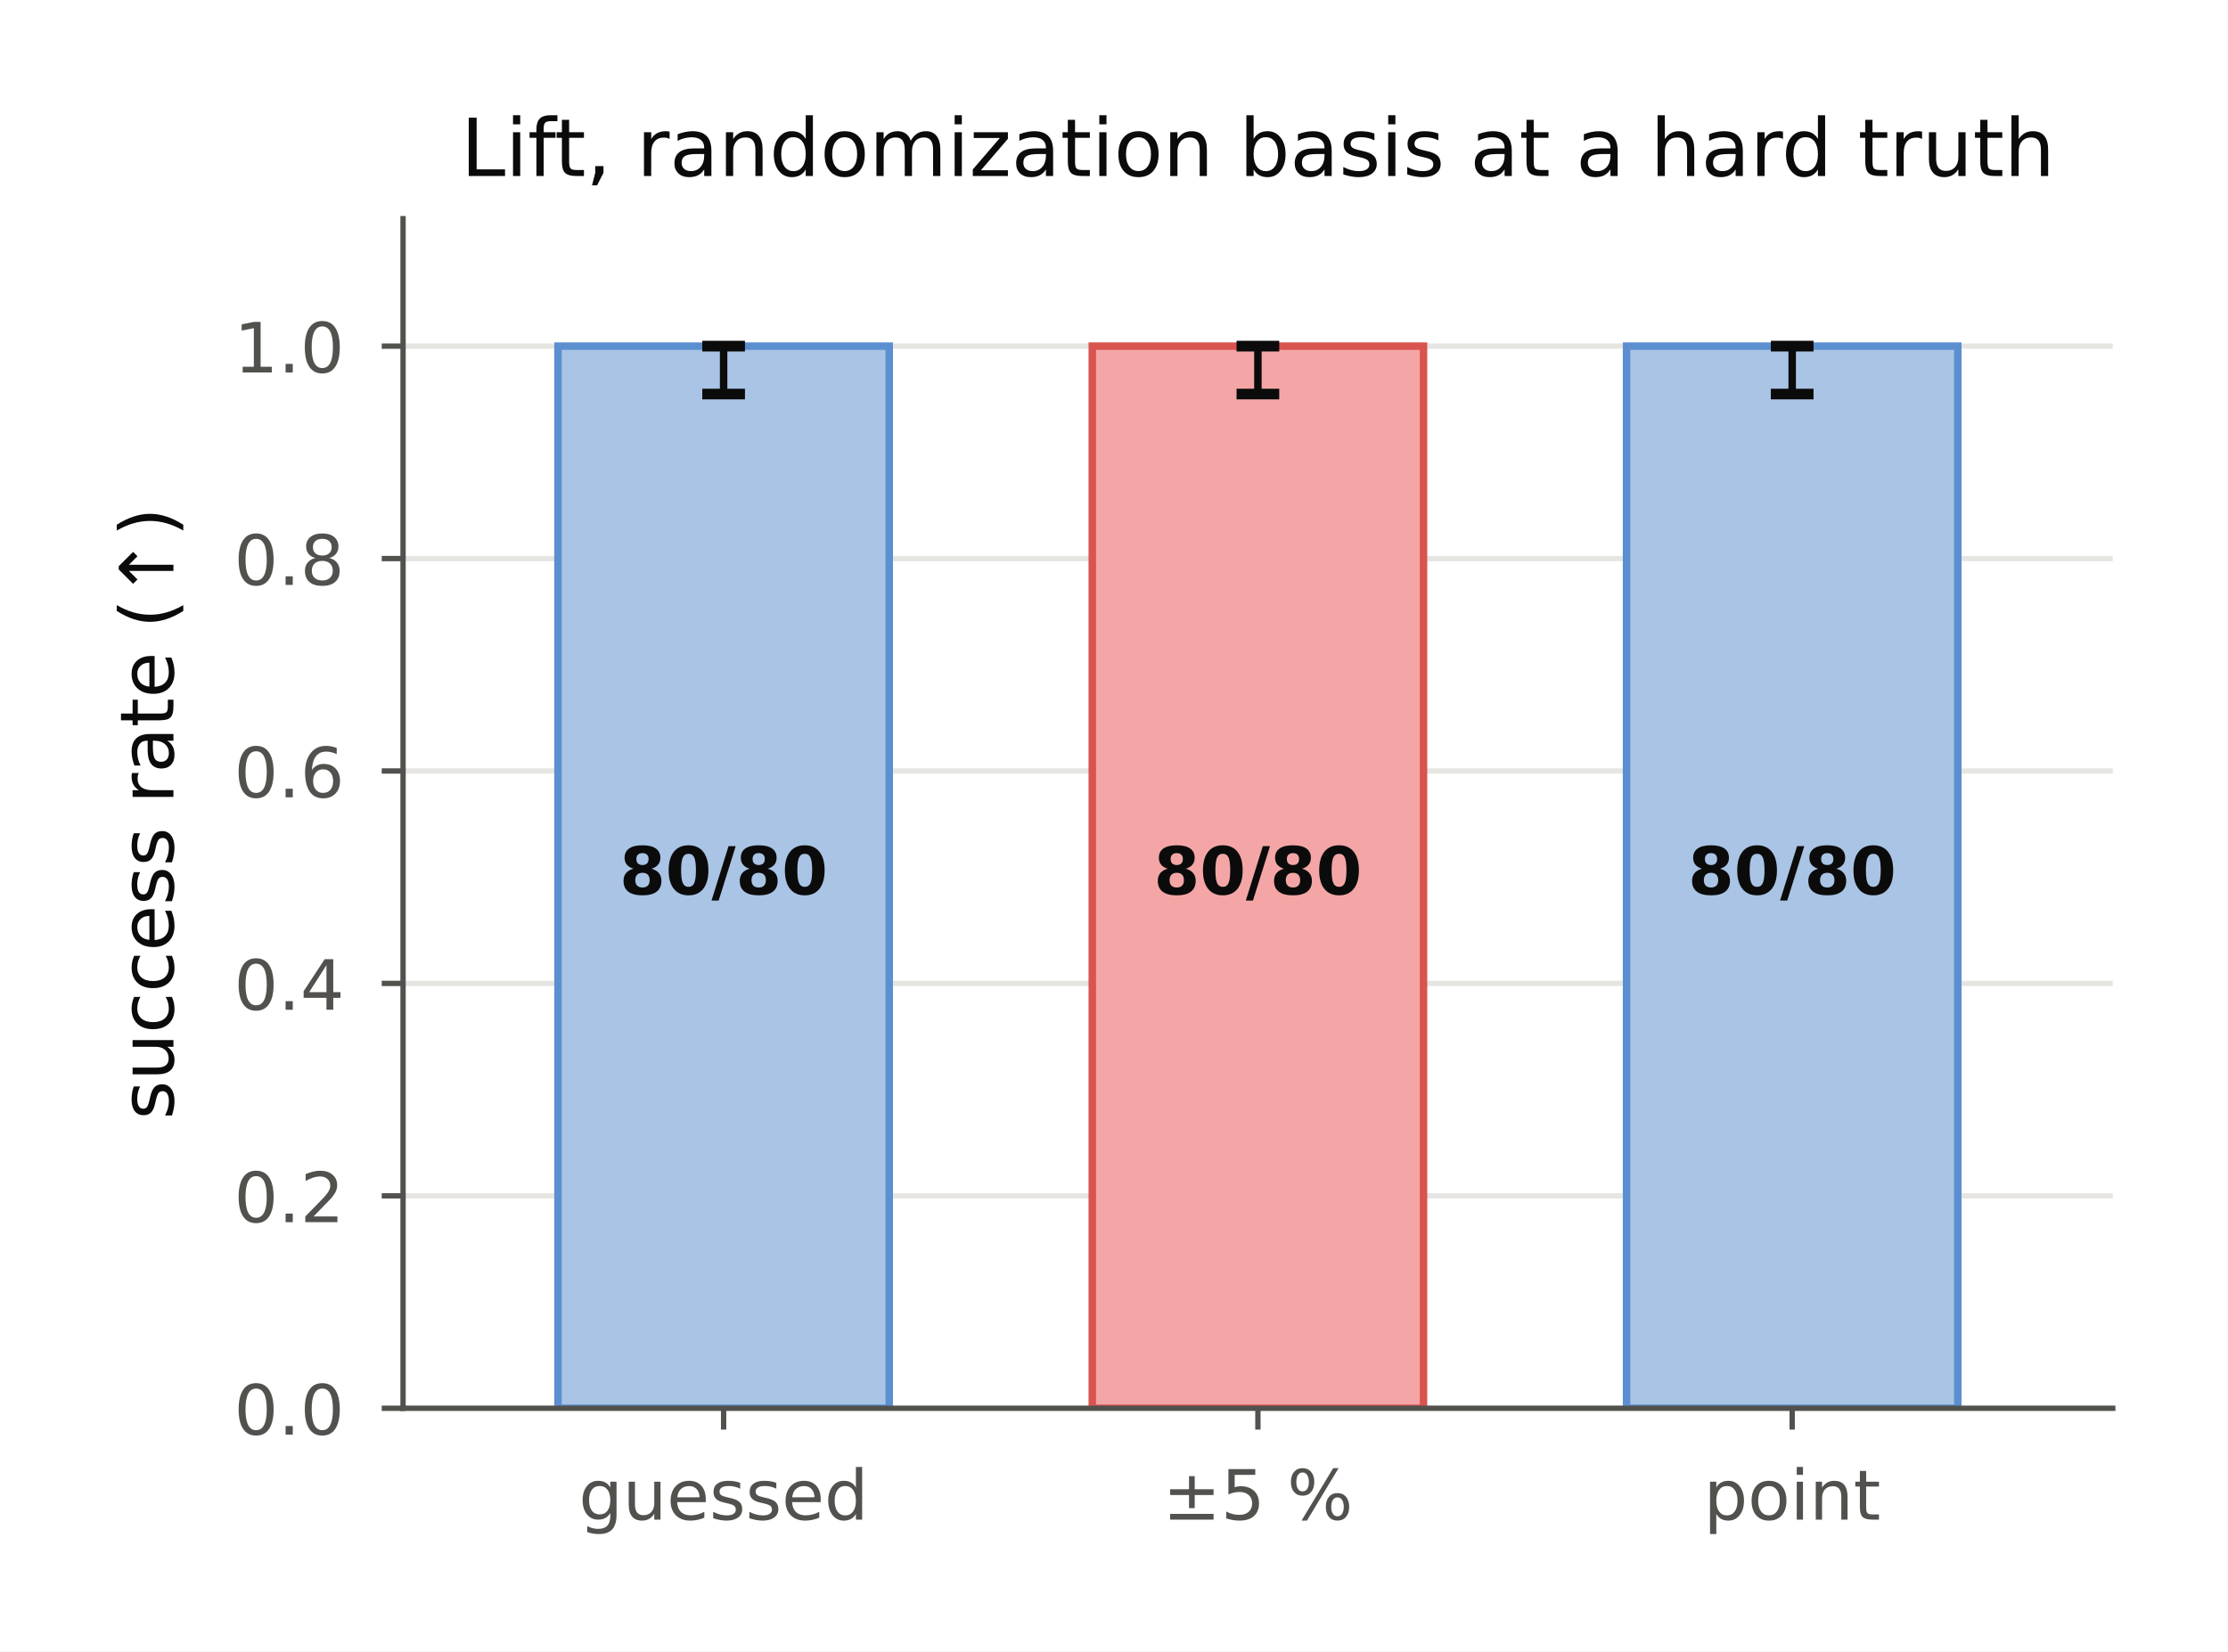
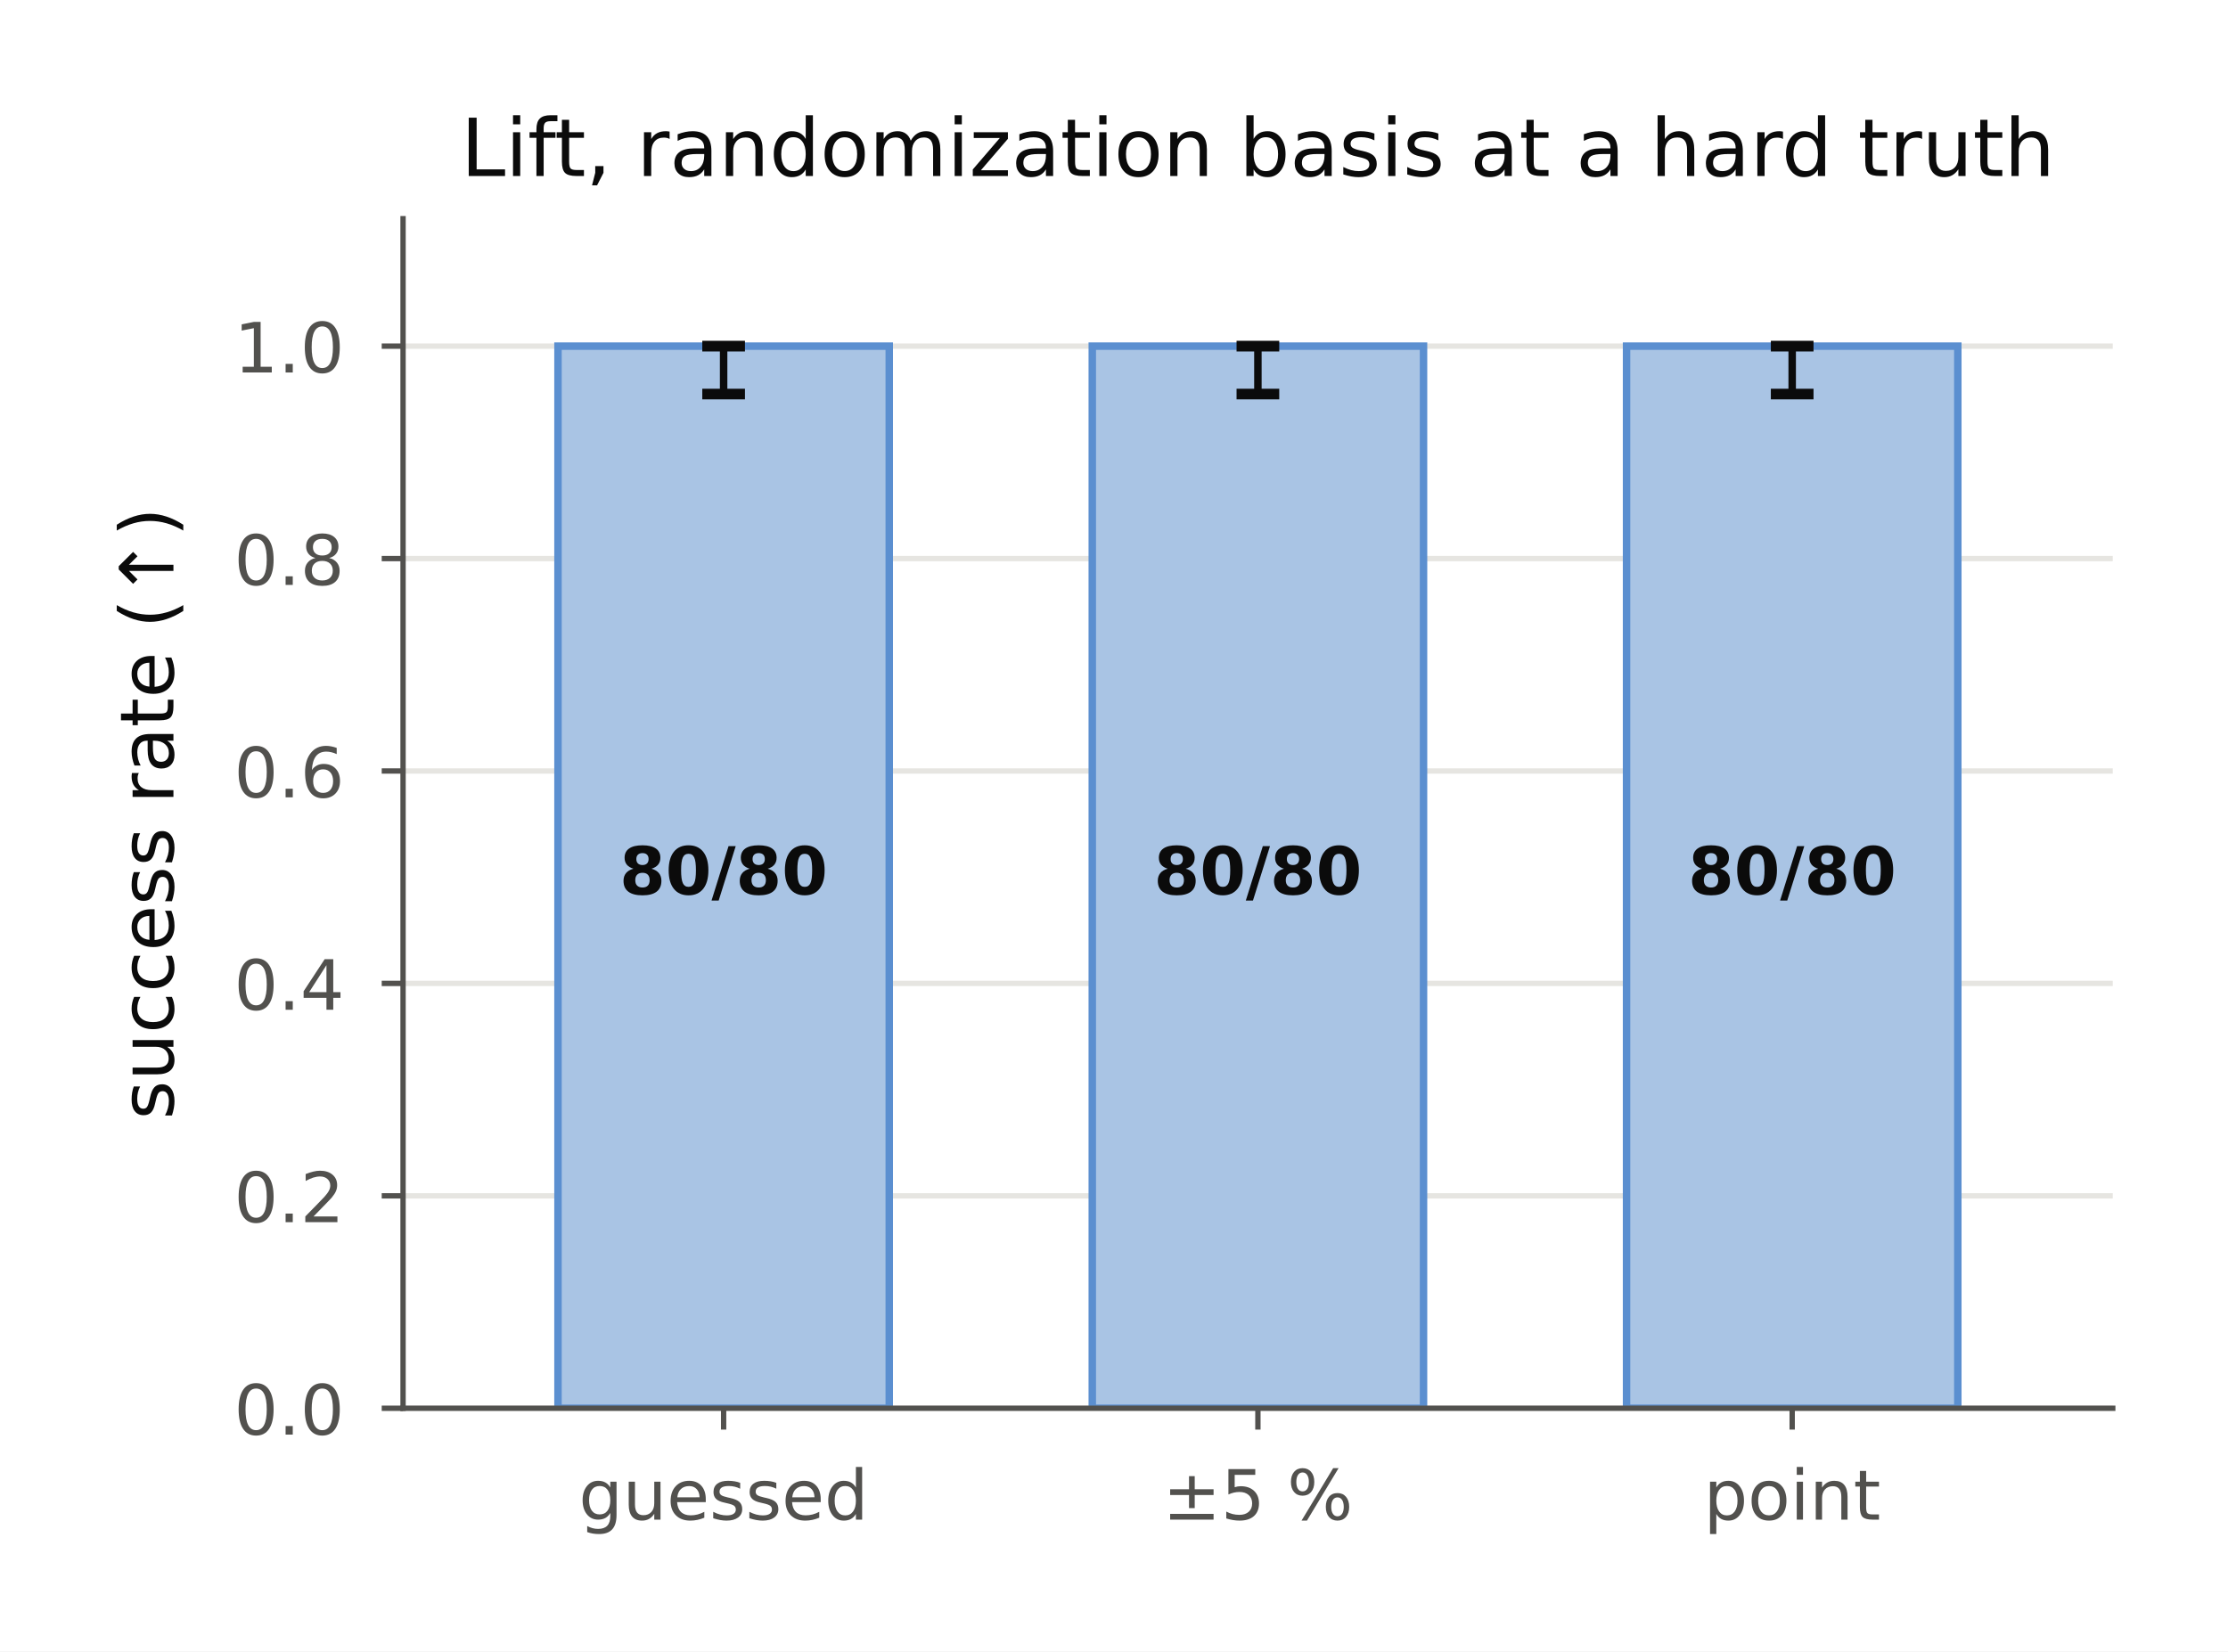
<svg xmlns="http://www.w3.org/2000/svg" xmlns:xlink="http://www.w3.org/1999/xlink" width="208.8pt" height="154.8pt" viewBox="0 0 208.8 154.8" version="1.1">
  <defs>
    <style type="text/css">*{stroke-linejoin: round; stroke-linecap: butt}</style>
  </defs>
  <g id="figure_1">
    <g id="patch_1">
      <path d="M 0 154.8  L 208.8 154.8  L 208.8 0  L 0 0  z " style="fill: #ffffff" />
    </g>
    <g id="axes_1">
      <g id="patch_2">
        <path d="M 37.773 132  L 198 132  L 198 20.498  L 37.773 20.498  z " style="fill: #ffffff" />
      </g>
      <g id="matplotlib.axis_1">
        <g id="xtick_1">
          <g id="line2d_1">
            <defs>
-               <path id="m2926fd653f" d="M 0 0  L 0 2  " style="stroke: #52514e; stroke-width: 0.5" />
+               <path id="m848d1331ee" d="M 0 0  L 0 2  " style="stroke: #52514e; stroke-width: 0.5" />
            </defs>
            <g>
-               <use xlink:href="#m2926fd653f" x="67.815" y="132" style="fill: #52514e; stroke: #52514e; stroke-width: 0.5" />
+               <use xlink:href="#m848d1331ee" x="67.815" y="132" style="fill: #52514e; stroke: #52514e; stroke-width: 0.5" />
            </g>
          </g>
          <g id="text_1">
            <g style="fill: #52514e" transform="translate(54.24354 142.439) scale(0.065 -0.065)">
              <defs>
                <path id="DejaVuSans-4a" d="M 2906 1791  Q 2906 2416 2648 2759  Q 2391 3103 1925 3103  Q 1463 3103 1205 2759  Q 947 2416 947 1791  Q 947 1169 1205 825  Q 1463 481 1925 481  Q 2391 481 2648 825  Q 2906 1169 2906 1791  z M 3481 434  Q 3481 -459 3084 -895  Q 2688 -1331 1869 -1331  Q 1566 -1331 1297 -1286  Q 1028 -1241 775 -1147  L 775 -588  Q 1028 -725 1275 -790  Q 1522 -856 1778 -856  Q 2344 -856 2625 -561  Q 2906 -266 2906 331  L 2906 616  Q 2728 306 2450 153  Q 2172 0 1784 0  Q 1141 0 747 490  Q 353 981 353 1791  Q 353 2603 747 3093  Q 1141 3584 1784 3584  Q 2172 3584 2450 3431  Q 2728 3278 2906 2969  L 2906 3500  L 3481 3500  L 3481 434  z " transform="scale(0.015625)" />
                <path id="DejaVuSans-58" d="M 544 1381  L 544 3500  L 1119 3500  L 1119 1403  Q 1119 906 1312 657  Q 1506 409 1894 409  Q 2359 409 2629 706  Q 2900 1003 2900 1516  L 2900 3500  L 3475 3500  L 3475 0  L 2900 0  L 2900 538  Q 2691 219 2414 64  Q 2138 -91 1772 -91  Q 1169 -91 856 284  Q 544 659 544 1381  z M 1991 3584  L 1991 3584  z " transform="scale(0.015625)" />
                <path id="DejaVuSans-48" d="M 3597 1894  L 3597 1613  L 953 1613  Q 991 1019 1311 708  Q 1631 397 2203 397  Q 2534 397 2845 478  Q 3156 559 3463 722  L 3463 178  Q 3153 47 2828 -22  Q 2503 -91 2169 -91  Q 1331 -91 842 396  Q 353 884 353 1716  Q 353 2575 817 3079  Q 1281 3584 2069 3584  Q 2775 3584 3186 3129  Q 3597 2675 3597 1894  z M 3022 2063  Q 3016 2534 2758 2815  Q 2500 3097 2075 3097  Q 1594 3097 1305 2825  Q 1016 2553 972 2059  L 3022 2063  z " transform="scale(0.015625)" />
                <path id="DejaVuSans-56" d="M 2834 3397  L 2834 2853  Q 2591 2978 2328 3040  Q 2066 3103 1784 3103  Q 1356 3103 1142 2972  Q 928 2841 928 2578  Q 928 2378 1081 2264  Q 1234 2150 1697 2047  L 1894 2003  Q 2506 1872 2764 1633  Q 3022 1394 3022 966  Q 3022 478 2636 193  Q 2250 -91 1575 -91  Q 1294 -91 989 -36  Q 684 19 347 128  L 347 722  Q 666 556 975 473  Q 1284 391 1588 391  Q 1994 391 2212 530  Q 2431 669 2431 922  Q 2431 1156 2273 1281  Q 2116 1406 1581 1522  L 1381 1569  Q 847 1681 609 1914  Q 372 2147 372 2553  Q 372 3047 722 3315  Q 1072 3584 1716 3584  Q 2034 3584 2315 3537  Q 2597 3491 2834 3397  z " transform="scale(0.015625)" />
                <path id="DejaVuSans-47" d="M 2906 2969  L 2906 4863  L 3481 4863  L 3481 0  L 2906 0  L 2906 525  Q 2725 213 2448 61  Q 2172 -91 1784 -91  Q 1150 -91 751 415  Q 353 922 353 1747  Q 353 2572 751 3078  Q 1150 3584 1784 3584  Q 2172 3584 2448 3432  Q 2725 3281 2906 2969  z M 947 1747  Q 947 1113 1208 752  Q 1469 391 1925 391  Q 2381 391 2643 752  Q 2906 1113 2906 1747  Q 2906 2381 2643 2742  Q 2381 3103 1925 3103  Q 1469 3103 1208 2742  Q 947 2381 947 1747  z " transform="scale(0.015625)" />
              </defs>
              <use xlink:href="#DejaVuSans-4a" />
              <use xlink:href="#DejaVuSans-58" transform="translate(63.48438 0)" />
              <use xlink:href="#DejaVuSans-48" transform="translate(126.8594 0)" />
              <use xlink:href="#DejaVuSans-56" transform="translate(188.3906 0)" />
              <use xlink:href="#DejaVuSans-56" transform="translate(240.4844 0)" />
              <use xlink:href="#DejaVuSans-48" transform="translate(292.5781 0)" />
              <use xlink:href="#DejaVuSans-47" transform="translate(354.1094 0)" />
            </g>
          </g>
        </g>
        <g id="xtick_2">
          <g id="line2d_2">
            <g>
-               <use xlink:href="#m2926fd653f" x="117.886" y="132" style="fill: #52514e; stroke: #52514e; stroke-width: 0.5" />
+               <use xlink:href="#m848d1331ee" x="117.886" y="132" style="fill: #52514e; stroke: #52514e; stroke-width: 0.5" />
            </g>
          </g>
          <g id="text_2">
            <g style="fill: #52514e" transform="translate(108.9743 142.4385) scale(0.065 -0.065)">
              <defs>
                <path id="DejaVuSans-73" d="M 2944 4013  L 2944 2803  L 4684 2803  L 4684 2272  L 2944 2272  L 2944 1063  L 2419 1063  L 2419 2272  L 678 2272  L 678 2803  L 2419 2803  L 2419 4013  L 2944 4013  z M 678 531  L 4684 531  L 4684 0  L 678 0  L 678 531  z " transform="scale(0.015625)" />
                <path id="DejaVuSans-18" d="M 691 4666  L 3169 4666  L 3169 4134  L 1269 4134  L 1269 2991  Q 1406 3038 1543 3061  Q 1681 3084 1819 3084  Q 2600 3084 3056 2656  Q 3513 2228 3513 1497  Q 3513 744 3044 326  Q 2575 -91 1722 -91  Q 1428 -91 1123 -41  Q 819 9 494 109  L 494 744  Q 775 591 1075 516  Q 1375 441 1709 441  Q 2250 441 2565 725  Q 2881 1009 2881 1497  Q 2881 1984 2565 2268  Q 2250 2553 1709 2553  Q 1456 2553 1204 2497  Q 953 2441 691 2322  L 691 4666  z " transform="scale(0.015625)" />
                <path id="DejaVuSans-3" transform="scale(0.015625)" />
                <path id="DejaVuSans-8" d="M 4653 2053  Q 4381 2053 4226 1822  Q 4072 1591 4072 1178  Q 4072 772 4226 539  Q 4381 306 4653 306  Q 4919 306 5073 539  Q 5228 772 5228 1178  Q 5228 1588 5073 1820  Q 4919 2053 4653 2053  z M 4653 2450  Q 5147 2450 5437 2106  Q 5728 1763 5728 1178  Q 5728 594 5436 251  Q 5144 -91 4653 -91  Q 4153 -91 3862 251  Q 3572 594 3572 1178  Q 3572 1766 3864 2108  Q 4156 2450 4653 2450  z M 1428 4353  Q 1159 4353 1004 4120  Q 850 3888 850 3481  Q 850 3069 1003 2837  Q 1156 2606 1428 2606  Q 1700 2606 1854 2837  Q 2009 3069 2009 3481  Q 2009 3884 1853 4118  Q 1697 4353 1428 4353  z M 4250 4750  L 4750 4750  L 1831 -91  L 1331 -91  L 4250 4750  z M 1428 4750  Q 1922 4750 2215 4408  Q 2509 4066 2509 3481  Q 2509 2891 2217 2550  Q 1925 2209 1428 2209  Q 931 2209 642 2551  Q 353 2894 353 3481  Q 353 4063 643 4406  Q 934 4750 1428 4750  z " transform="scale(0.015625)" />
              </defs>
              <use xlink:href="#DejaVuSans-73" />
              <use xlink:href="#DejaVuSans-18" transform="translate(83.79688 0)" />
              <use xlink:href="#DejaVuSans-3" transform="translate(147.4219 0)" />
              <use xlink:href="#DejaVuSans-8" transform="translate(179.2031 0)" />
            </g>
          </g>
        </g>
        <g id="xtick_3">
          <g id="line2d_3">
            <g>
-               <use xlink:href="#m2926fd653f" x="167.957" y="132" style="fill: #52514e; stroke: #52514e; stroke-width: 0.5" />
+               <use xlink:href="#m848d1331ee" x="167.957" y="132" style="fill: #52514e; stroke: #52514e; stroke-width: 0.5" />
            </g>
          </g>
          <g id="text_3">
            <g style="fill: #52514e" transform="translate(159.6689 142.439) scale(0.065 -0.065)">
              <defs>
                <path id="DejaVuSans-53" d="M 1159 525  L 1159 -1331  L 581 -1331  L 581 3500  L 1159 3500  L 1159 2969  Q 1341 3281 1617 3432  Q 1894 3584 2278 3584  Q 2916 3584 3314 3078  Q 3713 2572 3713 1747  Q 3713 922 3314 415  Q 2916 -91 2278 -91  Q 1894 -91 1617 61  Q 1341 213 1159 525  z M 3116 1747  Q 3116 2381 2855 2742  Q 2594 3103 2138 3103  Q 1681 3103 1420 2742  Q 1159 2381 1159 1747  Q 1159 1113 1420 752  Q 1681 391 2138 391  Q 2594 391 2855 752  Q 3116 1113 3116 1747  z " transform="scale(0.015625)" />
                <path id="DejaVuSans-52" d="M 1959 3097  Q 1497 3097 1228 2736  Q 959 2375 959 1747  Q 959 1119 1226 758  Q 1494 397 1959 397  Q 2419 397 2687 759  Q 2956 1122 2956 1747  Q 2956 2369 2687 2733  Q 2419 3097 1959 3097  z M 1959 3584  Q 2709 3584 3137 3096  Q 3566 2609 3566 1747  Q 3566 888 3137 398  Q 2709 -91 1959 -91  Q 1206 -91 779 398  Q 353 888 353 1747  Q 353 2609 779 3096  Q 1206 3584 1959 3584  z " transform="scale(0.015625)" />
                <path id="DejaVuSans-4c" d="M 603 3500  L 1178 3500  L 1178 0  L 603 0  L 603 3500  z M 603 4863  L 1178 4863  L 1178 4134  L 603 4134  L 603 4863  z " transform="scale(0.015625)" />
                <path id="DejaVuSans-51" d="M 3513 2113  L 3513 0  L 2938 0  L 2938 2094  Q 2938 2591 2744 2837  Q 2550 3084 2163 3084  Q 1697 3084 1428 2787  Q 1159 2491 1159 1978  L 1159 0  L 581 0  L 581 3500  L 1159 3500  L 1159 2956  Q 1366 3272 1645 3428  Q 1925 3584 2291 3584  Q 2894 3584 3203 3211  Q 3513 2838 3513 2113  z " transform="scale(0.015625)" />
                <path id="DejaVuSans-57" d="M 1172 4494  L 1172 3500  L 2356 3500  L 2356 3053  L 1172 3053  L 1172 1153  Q 1172 725 1289 603  Q 1406 481 1766 481  L 2356 481  L 2356 0  L 1766 0  Q 1100 0 847 248  Q 594 497 594 1153  L 594 3053  L 172 3053  L 172 3500  L 594 3500  L 594 4494  L 1172 4494  z " transform="scale(0.015625)" />
              </defs>
              <use xlink:href="#DejaVuSans-53" />
              <use xlink:href="#DejaVuSans-52" transform="translate(63.48438 0)" />
              <use xlink:href="#DejaVuSans-4c" transform="translate(124.6719 0)" />
              <use xlink:href="#DejaVuSans-51" transform="translate(152.4531 0)" />
              <use xlink:href="#DejaVuSans-57" transform="translate(215.8281 0)" />
            </g>
          </g>
        </g>
      </g>
      <g id="matplotlib.axis_2">
        <g id="ytick_1">
          <g id="line2d_4">
-             <path d="M 37.773 132  L 198 132  " clip-path="url(#p2bb8f9501c)" style="fill: none; stroke: #e6e5e1; stroke-width: 0.5; stroke-linecap: square" />
+             <path d="M 37.773 132  L 198 132  " clip-path="url(#p6f2d8dc03f)" style="fill: none; stroke: #e6e5e1; stroke-width: 0.5; stroke-linecap: square" />
          </g>
          <g id="line2d_5">
            <defs>
-               <path id="m453930faa4" d="M 0 0  L -2 0  " style="stroke: #52514e; stroke-width: 0.5" />
+               <path id="m1200788c84" d="M 0 0  L -2 0  " style="stroke: #52514e; stroke-width: 0.5" />
            </defs>
            <g>
-               <use xlink:href="#m453930faa4" x="37.773" y="132" style="fill: #52514e; stroke: #52514e; stroke-width: 0.5" />
+               <use xlink:href="#m1200788c84" x="37.773" y="132" style="fill: #52514e; stroke: #52514e; stroke-width: 0.5" />
            </g>
          </g>
          <g id="text_4">
            <g style="fill: #52514e" transform="translate(21.9357 134.4692) scale(0.065 -0.065)">
              <defs>
                <path id="DejaVuSans-13" d="M 2034 4250  Q 1547 4250 1301 3770  Q 1056 3291 1056 2328  Q 1056 1369 1301 889  Q 1547 409 2034 409  Q 2525 409 2770 889  Q 3016 1369 3016 2328  Q 3016 3291 2770 3770  Q 2525 4250 2034 4250  z M 2034 4750  Q 2819 4750 3233 4129  Q 3647 3509 3647 2328  Q 3647 1150 3233 529  Q 2819 -91 2034 -91  Q 1250 -91 836 529  Q 422 1150 422 2328  Q 422 3509 836 4129  Q 1250 4750 2034 4750  z " transform="scale(0.015625)" />
                <path id="DejaVuSans-11" d="M 684 794  L 1344 794  L 1344 0  L 684 0  L 684 794  z " transform="scale(0.015625)" />
              </defs>
              <use xlink:href="#DejaVuSans-13" />
              <use xlink:href="#DejaVuSans-11" transform="translate(63.625 0)" />
              <use xlink:href="#DejaVuSans-13" transform="translate(95.40625 0)" />
            </g>
          </g>
        </g>
        <g id="ytick_2">
          <g id="line2d_6">
-             <path d="M 37.773 112.089  L 198 112.089  " clip-path="url(#p2bb8f9501c)" style="fill: none; stroke: #e6e5e1; stroke-width: 0.5; stroke-linecap: square" />
+             <path d="M 37.773 112.089  L 198 112.089  " clip-path="url(#p6f2d8dc03f)" style="fill: none; stroke: #e6e5e1; stroke-width: 0.5; stroke-linecap: square" />
          </g>
          <g id="line2d_7">
            <g>
-               <use xlink:href="#m453930faa4" x="37.773" y="112.089" style="fill: #52514e; stroke: #52514e; stroke-width: 0.5" />
+               <use xlink:href="#m1200788c84" x="37.773" y="112.089" style="fill: #52514e; stroke: #52514e; stroke-width: 0.5" />
            </g>
          </g>
          <g id="text_5">
            <g style="fill: #52514e" transform="translate(21.9357 114.5582) scale(0.065 -0.065)">
              <defs>
                <path id="DejaVuSans-15" d="M 1228 531  L 3431 531  L 3431 0  L 469 0  L 469 531  Q 828 903 1448 1529  Q 2069 2156 2228 2338  Q 2531 2678 2651 2914  Q 2772 3150 2772 3378  Q 2772 3750 2511 3984  Q 2250 4219 1831 4219  Q 1534 4219 1204 4116  Q 875 4013 500 3803  L 500 4441  Q 881 4594 1212 4672  Q 1544 4750 1819 4750  Q 2544 4750 2975 4387  Q 3406 4025 3406 3419  Q 3406 3131 3298 2873  Q 3191 2616 2906 2266  Q 2828 2175 2409 1742  Q 1991 1309 1228 531  z " transform="scale(0.015625)" />
              </defs>
              <use xlink:href="#DejaVuSans-13" />
              <use xlink:href="#DejaVuSans-11" transform="translate(63.625 0)" />
              <use xlink:href="#DejaVuSans-15" transform="translate(95.40625 0)" />
            </g>
          </g>
        </g>
        <g id="ytick_3">
          <g id="line2d_8">
-             <path d="M 37.773 92.178  L 198 92.178  " clip-path="url(#p2bb8f9501c)" style="fill: none; stroke: #e6e5e1; stroke-width: 0.5; stroke-linecap: square" />
+             <path d="M 37.773 92.178  L 198 92.178  " clip-path="url(#p6f2d8dc03f)" style="fill: none; stroke: #e6e5e1; stroke-width: 0.5; stroke-linecap: square" />
          </g>
          <g id="line2d_9">
            <g>
-               <use xlink:href="#m453930faa4" x="37.773" y="92.178" style="fill: #52514e; stroke: #52514e; stroke-width: 0.5" />
+               <use xlink:href="#m1200788c84" x="37.773" y="92.178" style="fill: #52514e; stroke: #52514e; stroke-width: 0.5" />
            </g>
          </g>
          <g id="text_6">
            <g style="fill: #52514e" transform="translate(21.9357 94.64718) scale(0.065 -0.065)">
              <defs>
                <path id="DejaVuSans-17" d="M 2419 4116  L 825 1625  L 2419 1625  L 2419 4116  z M 2253 4666  L 3047 4666  L 3047 1625  L 3713 1625  L 3713 1100  L 3047 1100  L 3047 0  L 2419 0  L 2419 1100  L 313 1100  L 313 1709  L 2253 4666  z " transform="scale(0.015625)" />
              </defs>
              <use xlink:href="#DejaVuSans-13" />
              <use xlink:href="#DejaVuSans-11" transform="translate(63.625 0)" />
              <use xlink:href="#DejaVuSans-17" transform="translate(95.40625 0)" />
            </g>
          </g>
        </g>
        <g id="ytick_4">
          <g id="line2d_10">
-             <path d="M 37.773 72.267  L 198 72.267  " clip-path="url(#p2bb8f9501c)" style="fill: none; stroke: #e6e5e1; stroke-width: 0.5; stroke-linecap: square" />
+             <path d="M 37.773 72.267  L 198 72.267  " clip-path="url(#p6f2d8dc03f)" style="fill: none; stroke: #e6e5e1; stroke-width: 0.5; stroke-linecap: square" />
          </g>
          <g id="line2d_11">
            <g>
-               <use xlink:href="#m453930faa4" x="37.773" y="72.267" style="fill: #52514e; stroke: #52514e; stroke-width: 0.5" />
+               <use xlink:href="#m1200788c84" x="37.773" y="72.267" style="fill: #52514e; stroke: #52514e; stroke-width: 0.5" />
            </g>
          </g>
          <g id="text_7">
            <g style="fill: #52514e" transform="translate(21.9357 74.73615) scale(0.065 -0.065)">
              <defs>
                <path id="DejaVuSans-19" d="M 2113 2584  Q 1688 2584 1439 2293  Q 1191 2003 1191 1497  Q 1191 994 1439 701  Q 1688 409 2113 409  Q 2538 409 2786 701  Q 3034 994 3034 1497  Q 3034 2003 2786 2293  Q 2538 2584 2113 2584  z M 3366 4563  L 3366 3988  Q 3128 4100 2886 4159  Q 2644 4219 2406 4219  Q 1781 4219 1451 3797  Q 1122 3375 1075 2522  Q 1259 2794 1537 2939  Q 1816 3084 2150 3084  Q 2853 3084 3261 2657  Q 3669 2231 3669 1497  Q 3669 778 3244 343  Q 2819 -91 2113 -91  Q 1303 -91 875 529  Q 447 1150 447 2328  Q 447 3434 972 4092  Q 1497 4750 2381 4750  Q 2619 4750 2861 4703  Q 3103 4656 3366 4563  z " transform="scale(0.015625)" />
              </defs>
              <use xlink:href="#DejaVuSans-13" />
              <use xlink:href="#DejaVuSans-11" transform="translate(63.625 0)" />
              <use xlink:href="#DejaVuSans-19" transform="translate(95.40625 0)" />
            </g>
          </g>
        </g>
        <g id="ytick_5">
          <g id="line2d_12">
-             <path d="M 37.773 52.356  L 198 52.356  " clip-path="url(#p2bb8f9501c)" style="fill: none; stroke: #e6e5e1; stroke-width: 0.5; stroke-linecap: square" />
+             <path d="M 37.773 52.356  L 198 52.356  " clip-path="url(#p6f2d8dc03f)" style="fill: none; stroke: #e6e5e1; stroke-width: 0.5; stroke-linecap: square" />
          </g>
          <g id="line2d_13">
            <g>
-               <use xlink:href="#m453930faa4" x="37.773" y="52.356" style="fill: #52514e; stroke: #52514e; stroke-width: 0.5" />
+               <use xlink:href="#m1200788c84" x="37.773" y="52.356" style="fill: #52514e; stroke: #52514e; stroke-width: 0.5" />
            </g>
          </g>
          <g id="text_8">
            <g style="fill: #52514e" transform="translate(21.9357 54.82513) scale(0.065 -0.065)">
              <defs>
                <path id="DejaVuSans-1b" d="M 2034 2216  Q 1584 2216 1326 1975  Q 1069 1734 1069 1313  Q 1069 891 1326 650  Q 1584 409 2034 409  Q 2484 409 2743 651  Q 3003 894 3003 1313  Q 3003 1734 2745 1975  Q 2488 2216 2034 2216  z M 1403 2484  Q 997 2584 770 2862  Q 544 3141 544 3541  Q 544 4100 942 4425  Q 1341 4750 2034 4750  Q 2731 4750 3128 4425  Q 3525 4100 3525 3541  Q 3525 3141 3298 2862  Q 3072 2584 2669 2484  Q 3125 2378 3379 2068  Q 3634 1759 3634 1313  Q 3634 634 3220 271  Q 2806 -91 2034 -91  Q 1263 -91 848 271  Q 434 634 434 1313  Q 434 1759 690 2068  Q 947 2378 1403 2484  z M 1172 3481  Q 1172 3119 1398 2916  Q 1625 2713 2034 2713  Q 2441 2713 2670 2916  Q 2900 3119 2900 3481  Q 2900 3844 2670 4047  Q 2441 4250 2034 4250  Q 1625 4250 1398 4047  Q 1172 3844 1172 3481  z " transform="scale(0.015625)" />
              </defs>
              <use xlink:href="#DejaVuSans-13" />
              <use xlink:href="#DejaVuSans-11" transform="translate(63.625 0)" />
              <use xlink:href="#DejaVuSans-1b" transform="translate(95.40625 0)" />
            </g>
          </g>
        </g>
        <g id="ytick_6">
          <g id="line2d_14">
-             <path d="M 37.773 32.445  L 198 32.445  " clip-path="url(#p2bb8f9501c)" style="fill: none; stroke: #e6e5e1; stroke-width: 0.5; stroke-linecap: square" />
+             <path d="M 37.773 32.445  L 198 32.445  " clip-path="url(#p6f2d8dc03f)" style="fill: none; stroke: #e6e5e1; stroke-width: 0.5; stroke-linecap: square" />
          </g>
          <g id="line2d_15">
            <g>
-               <use xlink:href="#m453930faa4" x="37.773" y="32.445" style="fill: #52514e; stroke: #52514e; stroke-width: 0.5" />
+               <use xlink:href="#m1200788c84" x="37.773" y="32.445" style="fill: #52514e; stroke: #52514e; stroke-width: 0.5" />
            </g>
          </g>
          <g id="text_9">
            <g style="fill: #52514e" transform="translate(21.9357 34.9141) scale(0.065 -0.065)">
              <defs>
                <path id="DejaVuSans-14" d="M 794 531  L 1825 531  L 1825 4091  L 703 3866  L 703 4441  L 1819 4666  L 2450 4666  L 2450 531  L 3481 531  L 3481 0  L 794 0  L 794 531  z " transform="scale(0.015625)" />
              </defs>
              <use xlink:href="#DejaVuSans-14" />
              <use xlink:href="#DejaVuSans-11" transform="translate(63.625 0)" />
              <use xlink:href="#DejaVuSans-13" transform="translate(95.40625 0)" />
            </g>
          </g>
        </g>
        <g id="text_10">
          <g style="fill: #0b0b0b" transform="translate(16.25406 104.9376) rotate(-90) scale(0.07 -0.07)">
            <defs>
              <path id="DejaVuSans-46" d="M 3122 3366  L 3122 2828  Q 2878 2963 2633 3030  Q 2388 3097 2138 3097  Q 1578 3097 1268 2742  Q 959 2388 959 1747  Q 959 1106 1268 751  Q 1578 397 2138 397  Q 2388 397 2633 464  Q 2878 531 3122 666  L 3122 134  Q 2881 22 2623 -34  Q 2366 -91 2075 -91  Q 1284 -91 818 406  Q 353 903 353 1747  Q 353 2603 823 3093  Q 1294 3584 2113 3584  Q 2378 3584 2631 3529  Q 2884 3475 3122 3366  z " transform="scale(0.015625)" />
              <path id="DejaVuSans-55" d="M 2631 2963  Q 2534 3019 2420 3045  Q 2306 3072 2169 3072  Q 1681 3072 1420 2755  Q 1159 2438 1159 1844  L 1159 0  L 581 0  L 581 3500  L 1159 3500  L 1159 2956  Q 1341 3275 1631 3429  Q 1922 3584 2338 3584  Q 2397 3584 2469 3576  Q 2541 3569 2628 3553  L 2631 2963  z " transform="scale(0.015625)" />
              <path id="DejaVuSans-44" d="M 2194 1759  Q 1497 1759 1228 1600  Q 959 1441 959 1056  Q 959 750 1161 570  Q 1363 391 1709 391  Q 2188 391 2477 730  Q 2766 1069 2766 1631  L 2766 1759  L 2194 1759  z M 3341 1997  L 3341 0  L 2766 0  L 2766 531  Q 2569 213 2275 61  Q 1981 -91 1556 -91  Q 1019 -91 701 211  Q 384 513 384 1019  Q 384 1609 779 1909  Q 1175 2209 1959 2209  L 2766 2209  L 2766 2266  Q 2766 2663 2505 2880  Q 2244 3097 1772 3097  Q 1472 3097 1187 3025  Q 903 2953 641 2809  L 641 3341  Q 956 3463 1253 3523  Q 1550 3584 1831 3584  Q 2591 3584 2966 3190  Q 3341 2797 3341 1997  z " transform="scale(0.015625)" />
              <path id="DejaVuSans-b" d="M 1984 4856  Q 1566 4138 1362 3434  Q 1159 2731 1159 2009  Q 1159 1288 1364 580  Q 1569 -128 1984 -844  L 1484 -844  Q 1016 -109 783 600  Q 550 1309 550 2009  Q 550 2706 781 3412  Q 1013 4119 1484 4856  L 1984 4856  z " transform="scale(0.015625)" />
              <path id="DejaVuSans-c1b" d="M 2541 4688  L 2822 4688  L 4047 3456  L 3672 3081  L 2947 3813  L 2947 0  L 2416 0  L 2416 3813  L 1684 3081  L 1309 3456  L 2541 4688  z " transform="scale(0.015625)" />
              <path id="DejaVuSans-c" d="M 513 4856  L 1013 4856  Q 1481 4119 1714 3412  Q 1947 2706 1947 2009  Q 1947 1309 1714 600  Q 1481 -109 1013 -844  L 513 -844  Q 928 -128 1133 580  Q 1338 1288 1338 2009  Q 1338 2731 1133 3434  Q 928 4138 513 4856  z " transform="scale(0.015625)" />
            </defs>
            <use xlink:href="#DejaVuSans-56" />
            <use xlink:href="#DejaVuSans-58" transform="translate(52.09375 0)" />
            <use xlink:href="#DejaVuSans-46" transform="translate(115.4688 0)" />
            <use xlink:href="#DejaVuSans-46" transform="translate(170.4531 0)" />
            <use xlink:href="#DejaVuSans-48" transform="translate(225.4375 0)" />
            <use xlink:href="#DejaVuSans-56" transform="translate(286.9688 0)" />
            <use xlink:href="#DejaVuSans-56" transform="translate(339.0625 0)" />
            <use xlink:href="#DejaVuSans-3" transform="translate(391.1562 0)" />
            <use xlink:href="#DejaVuSans-55" transform="translate(422.9375 0)" />
            <use xlink:href="#DejaVuSans-44" transform="translate(464.0469 0)" />
            <use xlink:href="#DejaVuSans-57" transform="translate(525.3281 0)" />
            <use xlink:href="#DejaVuSans-48" transform="translate(564.5312 0)" />
            <use xlink:href="#DejaVuSans-3" transform="translate(626.0625 0)" />
            <use xlink:href="#DejaVuSans-b" transform="translate(657.8438 0)" />
            <use xlink:href="#DejaVuSans-c1b" transform="translate(696.8594 0)" />
            <use xlink:href="#DejaVuSans-c" transform="translate(780.6562 0)" />
          </g>
        </g>
      </g>
      <g id="patch_3">
-         <path d="M 52.293 132  L 83.337 132  L 83.337 32.445  L 52.293 32.445  z " clip-path="url(#p2bb8f9501c)" style="fill: #a9c4e4; stroke: #5b8fd0; stroke-width: 0.7; stroke-linejoin: miter" />
+         <path d="M 52.293 132  L 83.337 132  L 83.337 32.445  L 52.293 32.445  z " clip-path="url(#p6f2d8dc03f)" style="fill: #a9c4e4; stroke: #5b8fd0; stroke-width: 0.7; stroke-linejoin: miter" />
      </g>
      <g id="patch_4">
-         <path d="M 102.364 132  L 133.408 132  L 133.408 32.445  L 102.364 32.445  z " clip-path="url(#p2bb8f9501c)" style="fill: #f4a6a6; stroke: #d9534f; stroke-width: 0.7; stroke-linejoin: miter" />
+         <path d="M 102.364 132  L 133.408 132  L 133.408 32.445  L 102.364 32.445  z " clip-path="url(#p6f2d8dc03f)" style="fill: #a9c4e4; stroke: #5b8fd0; stroke-width: 0.7; stroke-linejoin: miter" />
      </g>
      <g id="patch_5">
-         <path d="M 152.435 132  L 183.479 132  L 183.479 32.445  L 152.435 32.445  z " clip-path="url(#p2bb8f9501c)" style="fill: #a9c4e4; stroke: #5b8fd0; stroke-width: 0.7; stroke-linejoin: miter" />
+         <path d="M 152.435 132  L 183.479 132  L 183.479 32.445  L 152.435 32.445  z " clip-path="url(#p6f2d8dc03f)" style="fill: #a9c4e4; stroke: #5b8fd0; stroke-width: 0.7; stroke-linejoin: miter" />
      </g>
      <g id="patch_6">
        <path d="M 37.773 132  L 37.773 20.498  " style="fill: none; stroke: #52514e; stroke-width: 0.5; stroke-linejoin: miter; stroke-linecap: square" />
      </g>
      <g id="patch_7">
        <path d="M 37.773 132  L 198 132  " style="fill: none; stroke: #52514e; stroke-width: 0.5; stroke-linejoin: miter; stroke-linecap: square" />
      </g>
      <g id="LineCollection_1">
-         <path d="M 67.815 36.935  L 67.815 32.445  " clip-path="url(#p2bb8f9501c)" style="fill: none; stroke: #0b0b0b; stroke-width: 0.7" />
+         <path d="M 67.815 36.935  L 67.815 32.445  " clip-path="url(#p6f2d8dc03f)" style="fill: none; stroke: #0b0b0b; stroke-width: 0.7" />
      </g>
      <g id="line2d_16">
        <defs>
-           <path id="m65604aede5" d="M 2 0  L -2 -0  " style="stroke: #0b0b0b" />
+           <path id="mad897d44d5" d="M 2 0  L -2 -0  " style="stroke: #0b0b0b" />
        </defs>
-         <g clip-path="url(#p2bb8f9501c)">
-           <use xlink:href="#m65604aede5" x="67.815" y="36.935" style="fill: #0b0b0b; stroke: #0b0b0b" />
+         <g clip-path="url(#p6f2d8dc03f)">
+           <use xlink:href="#mad897d44d5" x="67.815" y="36.935" style="fill: #0b0b0b; stroke: #0b0b0b" />
        </g>
      </g>
      <g id="line2d_17">
-         <g clip-path="url(#p2bb8f9501c)">
-           <use xlink:href="#m65604aede5" x="67.815" y="32.445" style="fill: #0b0b0b; stroke: #0b0b0b" />
+         <g clip-path="url(#p6f2d8dc03f)">
+           <use xlink:href="#mad897d44d5" x="67.815" y="32.445" style="fill: #0b0b0b; stroke: #0b0b0b" />
        </g>
      </g>
      <g id="LineCollection_2">
-         <path d="M 117.886 36.935  L 117.886 32.445  " clip-path="url(#p2bb8f9501c)" style="fill: none; stroke: #0b0b0b; stroke-width: 0.7" />
+         <path d="M 117.886 36.935  L 117.886 32.445  " clip-path="url(#p6f2d8dc03f)" style="fill: none; stroke: #0b0b0b; stroke-width: 0.7" />
      </g>
      <g id="line2d_18">
-         <g clip-path="url(#p2bb8f9501c)">
-           <use xlink:href="#m65604aede5" x="117.886" y="36.935" style="fill: #0b0b0b; stroke: #0b0b0b" />
+         <g clip-path="url(#p6f2d8dc03f)">
+           <use xlink:href="#mad897d44d5" x="117.886" y="36.935" style="fill: #0b0b0b; stroke: #0b0b0b" />
        </g>
      </g>
      <g id="line2d_19">
-         <g clip-path="url(#p2bb8f9501c)">
-           <use xlink:href="#m65604aede5" x="117.886" y="32.445" style="fill: #0b0b0b; stroke: #0b0b0b" />
+         <g clip-path="url(#p6f2d8dc03f)">
+           <use xlink:href="#mad897d44d5" x="117.886" y="32.445" style="fill: #0b0b0b; stroke: #0b0b0b" />
        </g>
      </g>
      <g id="LineCollection_3">
-         <path d="M 167.957 36.935  L 167.957 32.445  " clip-path="url(#p2bb8f9501c)" style="fill: none; stroke: #0b0b0b; stroke-width: 0.7" />
+         <path d="M 167.957 36.935  L 167.957 32.445  " clip-path="url(#p6f2d8dc03f)" style="fill: none; stroke: #0b0b0b; stroke-width: 0.7" />
      </g>
      <g id="line2d_20">
-         <g clip-path="url(#p2bb8f9501c)">
-           <use xlink:href="#m65604aede5" x="167.957" y="36.935" style="fill: #0b0b0b; stroke: #0b0b0b" />
+         <g clip-path="url(#p6f2d8dc03f)">
+           <use xlink:href="#mad897d44d5" x="167.957" y="36.935" style="fill: #0b0b0b; stroke: #0b0b0b" />
        </g>
      </g>
      <g id="line2d_21">
-         <g clip-path="url(#p2bb8f9501c)">
-           <use xlink:href="#m65604aede5" x="167.957" y="32.445" style="fill: #0b0b0b; stroke: #0b0b0b" />
+         <g clip-path="url(#p6f2d8dc03f)">
+           <use xlink:href="#mad897d44d5" x="167.957" y="32.445" style="fill: #0b0b0b; stroke: #0b0b0b" />
        </g>
      </g>
      <g id="text_11">
        <g style="fill: #0b0b0b" transform="translate(58.05519 83.83298) scale(0.062 -0.062)">
          <defs>
            <path id="DejaVuSans-Bold-1b" d="M 2228 2088  Q 1891 2088 1709 1903  Q 1528 1719 1528 1375  Q 1528 1031 1709 848  Q 1891 666 2228 666  Q 2563 666 2741 848  Q 2919 1031 2919 1375  Q 2919 1722 2741 1905  Q 2563 2088 2228 2088  z M 1350 2484  Q 925 2613 709 2878  Q 494 3144 494 3541  Q 494 4131 934 4440  Q 1375 4750 2228 4750  Q 3075 4750 3515 4442  Q 3956 4134 3956 3541  Q 3956 3144 3739 2878  Q 3522 2613 3097 2484  Q 3572 2353 3814 2058  Q 4056 1763 4056 1313  Q 4056 619 3595 264  Q 3134 -91 2228 -91  Q 1319 -91 855 264  Q 391 619 391 1313  Q 391 1763 633 2058  Q 875 2353 1350 2484  z M 1631 3419  Q 1631 3141 1786 2991  Q 1941 2841 2228 2841  Q 2509 2841 2662 2991  Q 2816 3141 2816 3419  Q 2816 3697 2662 3845  Q 2509 3994 2228 3994  Q 1941 3994 1786 3844  Q 1631 3694 1631 3419  z " transform="scale(0.015625)" />
            <path id="DejaVuSans-Bold-13" d="M 2944 2338  Q 2944 3213 2780 3570  Q 2616 3928 2228 3928  Q 1841 3928 1675 3570  Q 1509 3213 1509 2338  Q 1509 1453 1675 1090  Q 1841 728 2228 728  Q 2613 728 2778 1090  Q 2944 1453 2944 2338  z M 4147 2328  Q 4147 1169 3647 539  Q 3147 -91 2228 -91  Q 1306 -91 806 539  Q 306 1169 306 2328  Q 306 3491 806 4120  Q 1306 4750 2228 4750  Q 3147 4750 3647 4120  Q 4147 3491 4147 2328  z " transform="scale(0.015625)" />
            <path id="DejaVuSans-Bold-12" d="M 1644 4666  L 2338 4666  L 691 -594  L 0 -594  L 1644 4666  z " transform="scale(0.015625)" />
          </defs>
          <use xlink:href="#DejaVuSans-Bold-1b" />
          <use xlink:href="#DejaVuSans-Bold-13" transform="translate(69.57812 0)" />
          <use xlink:href="#DejaVuSans-Bold-12" transform="translate(139.1562 0)" />
          <use xlink:href="#DejaVuSans-Bold-1b" transform="translate(175.6875 0)" />
          <use xlink:href="#DejaVuSans-Bold-13" transform="translate(245.2656 0)" />
        </g>
      </g>
      <g id="text_12">
        <g style="fill: #0b0b0b" transform="translate(108.1262 83.83298) scale(0.062 -0.062)">
          <use xlink:href="#DejaVuSans-Bold-1b" />
          <use xlink:href="#DejaVuSans-Bold-13" transform="translate(69.57812 0)" />
          <use xlink:href="#DejaVuSans-Bold-12" transform="translate(139.1562 0)" />
          <use xlink:href="#DejaVuSans-Bold-1b" transform="translate(175.6875 0)" />
          <use xlink:href="#DejaVuSans-Bold-13" transform="translate(245.2656 0)" />
        </g>
      </g>
      <g id="text_13">
        <g style="fill: #0b0b0b" transform="translate(158.1972 83.83298) scale(0.062 -0.062)">
          <use xlink:href="#DejaVuSans-Bold-1b" />
          <use xlink:href="#DejaVuSans-Bold-13" transform="translate(69.57812 0)" />
          <use xlink:href="#DejaVuSans-Bold-12" transform="translate(139.1562 0)" />
          <use xlink:href="#DejaVuSans-Bold-1b" transform="translate(175.6875 0)" />
          <use xlink:href="#DejaVuSans-Bold-13" transform="translate(245.2656 0)" />
        </g>
      </g>
      <g id="text_14">
        <g style="fill: #0b0b0b" transform="translate(43.19281 16.49824) scale(0.075 -0.075)">
          <defs>
            <path id="DejaVuSans-2f" d="M 628 4666  L 1259 4666  L 1259 531  L 3531 531  L 3531 0  L 628 0  L 628 4666  z " transform="scale(0.015625)" />
            <path id="DejaVuSans-49" d="M 2375 4863  L 2375 4384  L 1825 4384  Q 1516 4384 1395 4259  Q 1275 4134 1275 3809  L 1275 3500  L 2222 3500  L 2222 3053  L 1275 3053  L 1275 0  L 697 0  L 697 3053  L 147 3053  L 147 3500  L 697 3500  L 697 3744  Q 697 4328 969 4595  Q 1241 4863 1831 4863  L 2375 4863  z " transform="scale(0.015625)" />
            <path id="DejaVuSans-f" d="M 750 794  L 1409 794  L 1409 256  L 897 -744  L 494 -744  L 750 256  L 750 794  z " transform="scale(0.015625)" />
            <path id="DejaVuSans-50" d="M 3328 2828  Q 3544 3216 3844 3400  Q 4144 3584 4550 3584  Q 5097 3584 5394 3201  Q 5691 2819 5691 2113  L 5691 0  L 5113 0  L 5113 2094  Q 5113 2597 4934 2840  Q 4756 3084 4391 3084  Q 3944 3084 3684 2787  Q 3425 2491 3425 1978  L 3425 0  L 2847 0  L 2847 2094  Q 2847 2600 2669 2842  Q 2491 3084 2119 3084  Q 1678 3084 1418 2786  Q 1159 2488 1159 1978  L 1159 0  L 581 0  L 581 3500  L 1159 3500  L 1159 2956  Q 1356 3278 1631 3431  Q 1906 3584 2284 3584  Q 2666 3584 2933 3390  Q 3200 3197 3328 2828  z " transform="scale(0.015625)" />
            <path id="DejaVuSans-5d" d="M 353 3500  L 3084 3500  L 3084 2975  L 922 459  L 3084 459  L 3084 0  L 275 0  L 275 525  L 2438 3041  L 353 3041  L 353 3500  z " transform="scale(0.015625)" />
            <path id="DejaVuSans-45" d="M 3116 1747  Q 3116 2381 2855 2742  Q 2594 3103 2138 3103  Q 1681 3103 1420 2742  Q 1159 2381 1159 1747  Q 1159 1113 1420 752  Q 1681 391 2138 391  Q 2594 391 2855 752  Q 3116 1113 3116 1747  z M 1159 2969  Q 1341 3281 1617 3432  Q 1894 3584 2278 3584  Q 2916 3584 3314 3078  Q 3713 2572 3713 1747  Q 3713 922 3314 415  Q 2916 -91 2278 -91  Q 1894 -91 1617 61  Q 1341 213 1159 525  L 1159 0  L 581 0  L 581 4863  L 1159 4863  L 1159 2969  z " transform="scale(0.015625)" />
            <path id="DejaVuSans-4b" d="M 3513 2113  L 3513 0  L 2938 0  L 2938 2094  Q 2938 2591 2744 2837  Q 2550 3084 2163 3084  Q 1697 3084 1428 2787  Q 1159 2491 1159 1978  L 1159 0  L 581 0  L 581 4863  L 1159 4863  L 1159 2956  Q 1366 3272 1645 3428  Q 1925 3584 2291 3584  Q 2894 3584 3203 3211  Q 3513 2838 3513 2113  z " transform="scale(0.015625)" />
          </defs>
          <use xlink:href="#DejaVuSans-2f" />
          <use xlink:href="#DejaVuSans-4c" transform="translate(55.71875 0)" />
          <use xlink:href="#DejaVuSans-49" transform="translate(83.5 0)" />
          <use xlink:href="#DejaVuSans-57" transform="translate(116.9531 0)" />
          <use xlink:href="#DejaVuSans-f" transform="translate(156.1562 0)" />
          <use xlink:href="#DejaVuSans-3" transform="translate(187.9375 0)" />
          <use xlink:href="#DejaVuSans-55" transform="translate(219.7188 0)" />
          <use xlink:href="#DejaVuSans-44" transform="translate(260.8281 0)" />
          <use xlink:href="#DejaVuSans-51" transform="translate(322.1094 0)" />
          <use xlink:href="#DejaVuSans-47" transform="translate(385.4844 0)" />
          <use xlink:href="#DejaVuSans-52" transform="translate(448.9688 0)" />
          <use xlink:href="#DejaVuSans-50" transform="translate(510.1562 0)" />
          <use xlink:href="#DejaVuSans-4c" transform="translate(607.5625 0)" />
          <use xlink:href="#DejaVuSans-5d" transform="translate(635.3438 0)" />
          <use xlink:href="#DejaVuSans-44" transform="translate(687.8281 0)" />
          <use xlink:href="#DejaVuSans-57" transform="translate(749.1094 0)" />
          <use xlink:href="#DejaVuSans-4c" transform="translate(788.3125 0)" />
          <use xlink:href="#DejaVuSans-52" transform="translate(816.0938 0)" />
          <use xlink:href="#DejaVuSans-51" transform="translate(877.2812 0)" />
          <use xlink:href="#DejaVuSans-3" transform="translate(940.6562 0)" />
          <use xlink:href="#DejaVuSans-45" transform="translate(972.4375 0)" />
          <use xlink:href="#DejaVuSans-44" transform="translate(1035.922 0)" />
          <use xlink:href="#DejaVuSans-56" transform="translate(1097.203 0)" />
          <use xlink:href="#DejaVuSans-4c" transform="translate(1149.297 0)" />
          <use xlink:href="#DejaVuSans-56" transform="translate(1177.078 0)" />
          <use xlink:href="#DejaVuSans-3" transform="translate(1229.172 0)" />
          <use xlink:href="#DejaVuSans-44" transform="translate(1260.953 0)" />
          <use xlink:href="#DejaVuSans-57" transform="translate(1322.234 0)" />
          <use xlink:href="#DejaVuSans-3" transform="translate(1361.438 0)" />
          <use xlink:href="#DejaVuSans-44" transform="translate(1393.219 0)" />
          <use xlink:href="#DejaVuSans-3" transform="translate(1454.5 0)" />
          <use xlink:href="#DejaVuSans-4b" transform="translate(1486.281 0)" />
          <use xlink:href="#DejaVuSans-44" transform="translate(1549.656 0)" />
          <use xlink:href="#DejaVuSans-55" transform="translate(1610.938 0)" />
          <use xlink:href="#DejaVuSans-47" transform="translate(1650.297 0)" />
          <use xlink:href="#DejaVuSans-3" transform="translate(1713.781 0)" />
          <use xlink:href="#DejaVuSans-57" transform="translate(1745.562 0)" />
          <use xlink:href="#DejaVuSans-55" transform="translate(1784.766 0)" />
          <use xlink:href="#DejaVuSans-58" transform="translate(1825.875 0)" />
          <use xlink:href="#DejaVuSans-57" transform="translate(1889.25 0)" />
          <use xlink:href="#DejaVuSans-4b" transform="translate(1928.453 0)" />
        </g>
      </g>
      <g id="line2d_22" />
      <g id="line2d_23" />
      <g id="line2d_24" />
    </g>
  </g>
  <defs>
-     <clipPath id="p2bb8f9501c">
+     <clipPath id="p6f2d8dc03f">
      <rect x="37.773" y="20.498" width="160.227" height="111.502" />
    </clipPath>
  </defs>
</svg>
